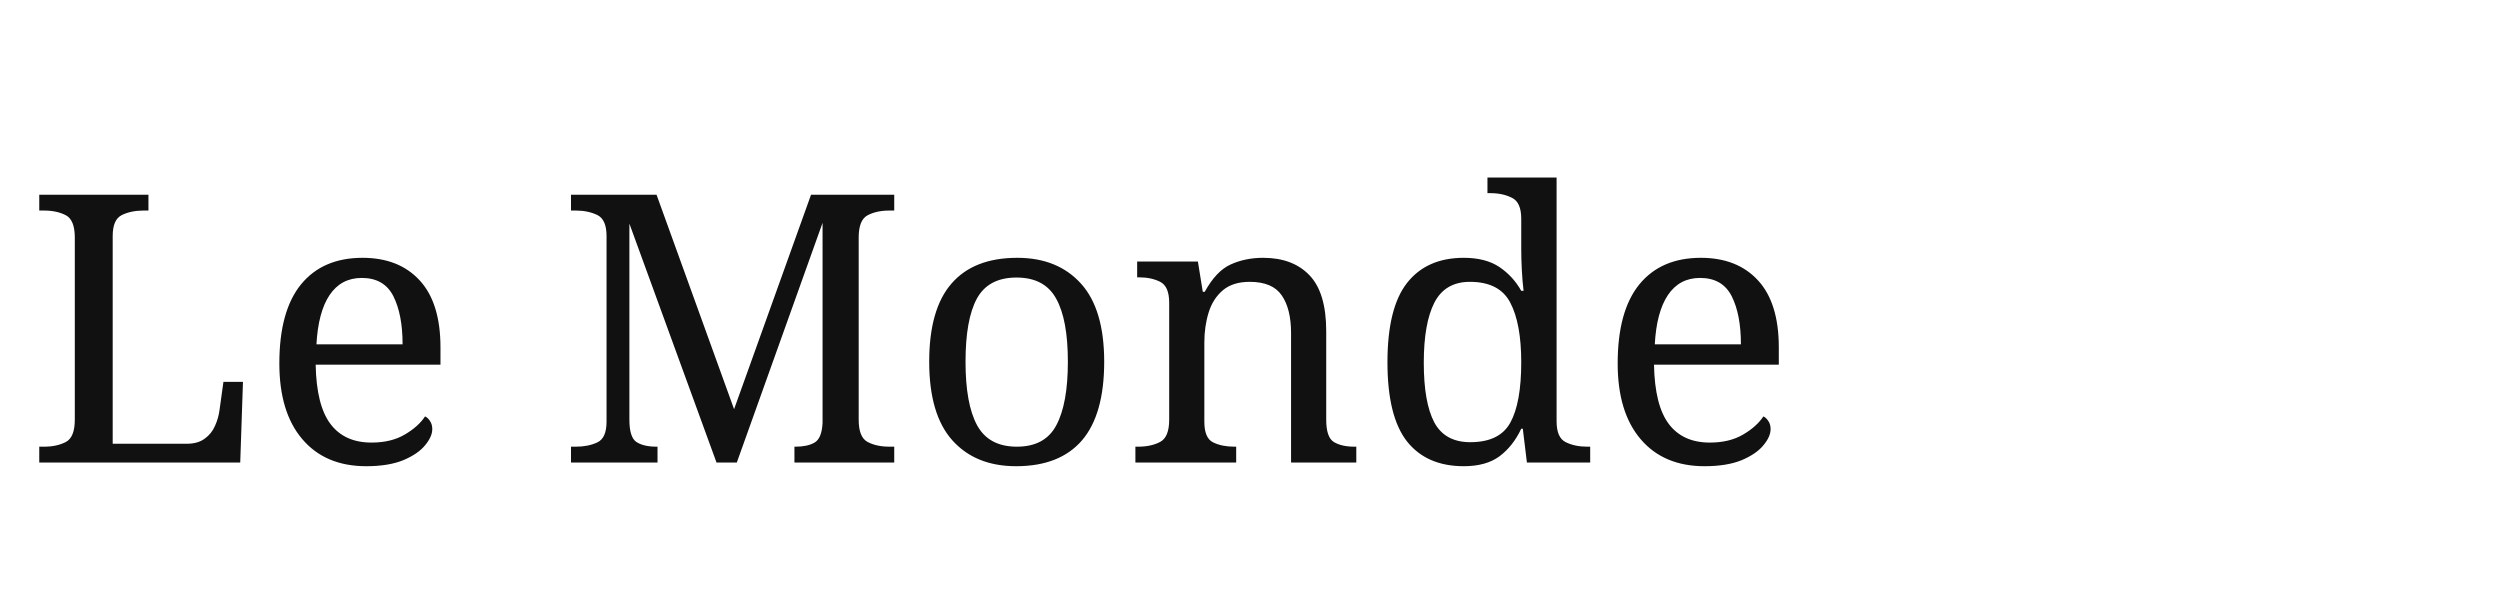
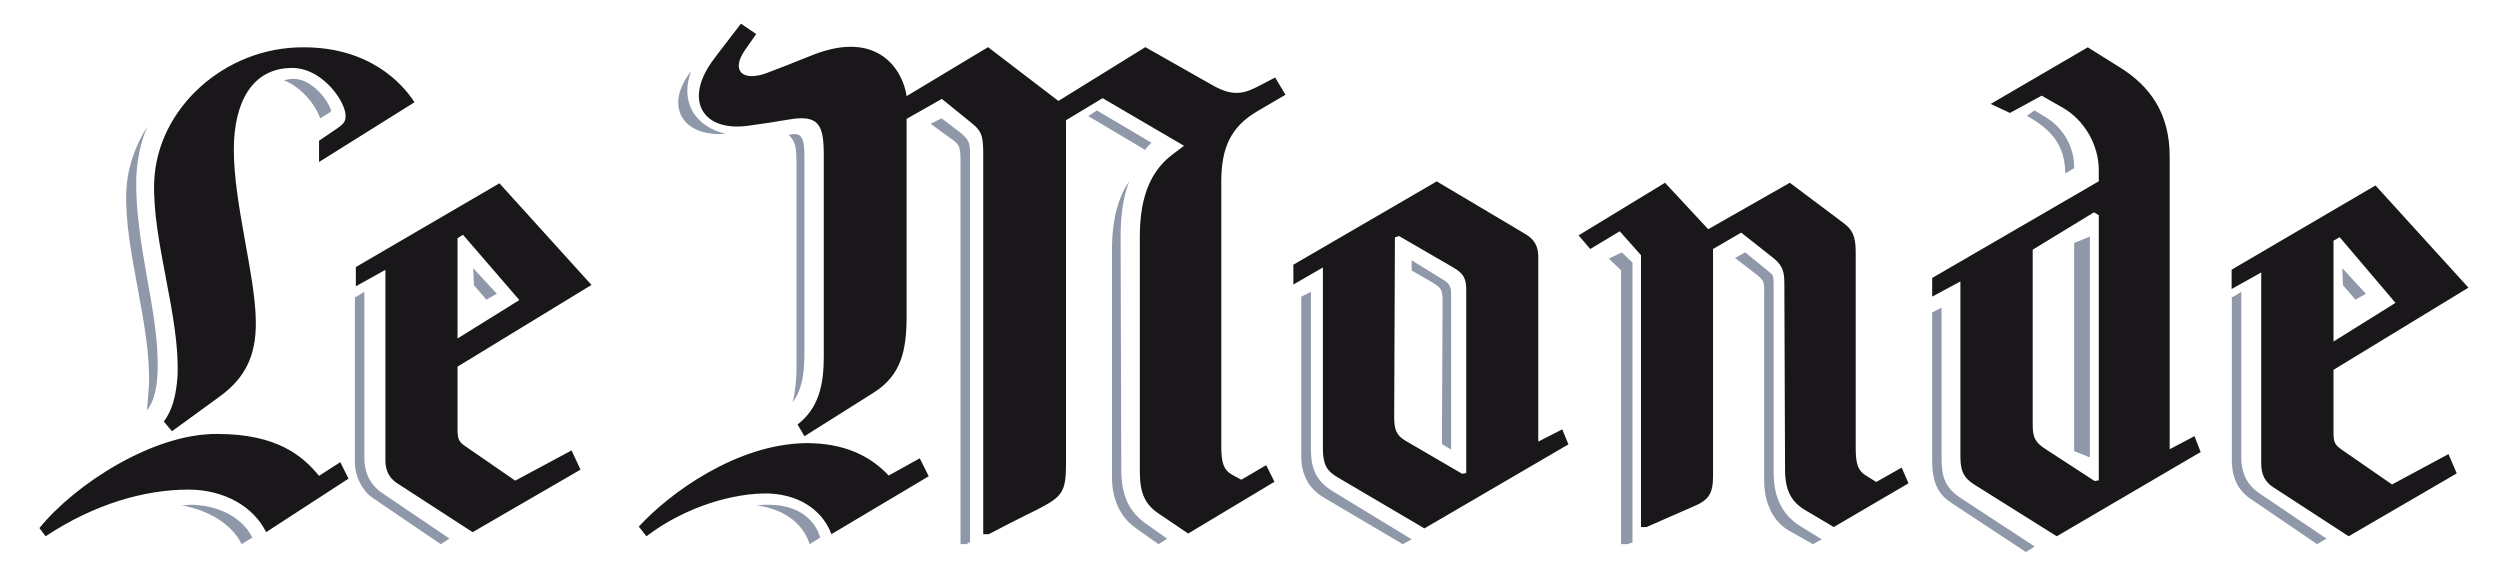
- <svg xmlns="http://www.w3.org/2000/svg" viewBox="0 0 200 48" fill="none">
-   <text x="2" y="37" font-family="'Old English Text MT', 'Lucida Blackletter', 'Cloister Black', 'MedievalSharp', serif" font-size="30" fill="#111111">Le Monde</text>
+ <svg xmlns="http://www.w3.org/2000/svg" width="317" height="73" viewBox="0 0 317 73">
+   <g fill="none" fill-rule="evenodd">
+     <path d="M42 14.105C41.737 12.86 39.614 10 37.235 10c-.533 0-.884.09-1.235.183 2.293.893 4.057 3.205 4.59 4.817l1.321-.803v-.092H42zm15 54.191l-8.571-5.803c-1.031-.698-2.23-2.017-2.23-4.478V37l-.858.53-.341.176v20.921c0 1.76.94 3.605 2.223 4.484L55.886 69 57 68.296zm-37.024-21.08c.168-3.565-.586-7.914-1.346-12.09-.76-4.26-1.439-8.61-1.353-12.431.086-2.346.508-4.607 1.435-6.695-1.602 2.52-2.612 5.388-2.699 8.433-.252 7.392 3.206 17.04 2.866 24.524A115.83 115.83 0 0 1 18.63 52l.166-.176c.677-.958 1.098-2.433 1.18-4.608M32 68.17C30.714 65.58 27.632 64 24.03 64c-.346.08-.689.08-1.03.08 3.516.587 6.514 2.502 7.631 4.92L32 68.169zm31-30.92L60 34l.091 2.165L61.674 38zM145.192 19L138 14.723l1.08-.723 6.92 4.093c-.27.271-.54.542-.808.907m1.71 50l-2.952-2.082c-1.94-1.385-2.95-3.725-2.95-6.323V31.661c0-3.985.845-6.758 2.191-8.661-.758 1.903-1.096 4.243-1.096 6.93l.083 29.623c0 3.206.93 5.286 3.123 6.845l2.699 1.91-1.097.692zM123 68.736s-.278.175-.462.264h-.74V20.634c0-2.339-.185-2.339-1.666-3.382L118 15.692l1.393-.692c1.11.864 2.778 2.08 2.778 2.168.648.605.829.95.829 2.338v49.315-.085zM87.647 9c-.738 1.93-.646 3.774.278 5.285.836 1.34 2.313 2.264 4.075 2.685-5.461.417-7.863-3.523-4.353-7.97m12.855 42c.355-1.379.5-2.93.5-4.565V21.38c0-3.012-.145-3.353-1.002-4.3h.145c1.212-.26 1.855 0 1.855 2.579v25.141c0 2.928-.426 4.822-1.498 6.201m2.148 18c-.715-2.366-2.876-4.367-6.65-4.914C96.543 64 97.08 64 97.622 64c4.668.086 6.018 2.996 6.289 3.907l.089.27-1.35.823zM231 68.386l-2.575-1.573c-2.323-1.404-3.527-3.586-3.527-6.911V36.199c0-1.398-.083-1.31-.603-1.749 0 0-1.804-1.488-3.008-2.45l-1.287.705 2.49 1.92c1.378 1.047 1.207 1.135 1.207 3.236v23.001c0 3.149 1.288 5.335 3.092 6.39L229.883 69l1.117-.614zm-24 .434V33.306L205.656 32l-1.656.787 1.55 1.482V69h.835c.204-.09.514-.18.514-.18H207zm-28-.435l-9.998-6.087c-2.002-1.233-2.78-2.73-2.78-5.376V37l-.87.441-.352.175v20.276c0 2.381 1.042 4.14 2.871 5.203L177.866 69l1.134-.615zM184 57V37.245c0-1.04-.33-1.39-1.084-1.82L179 33v1.3l2.25 1.297c1.666.952 1.666 1.127 1.666 2.95l-.08 17.76L184 57zm79-35.678v-.255c0-2.384-1.378-4.85-3.492-6.13-.81-.512-1.536-.937-1.536-.937l-.972.683.564.336c2.756 1.623 4.305 3.664 4.305 6.981l1.131-.678zm32 46.974l-8.594-5.803c-1.018-.698-2.212-2.017-2.212-4.478V37l-.852.53-.342.176V58.36c0 2.288.855 3.872 2.298 4.84l8.508 5.8 1.194-.704zm-37 .997l-9.18-6.007c-2.202-1.408-2.63-2.736-2.63-5.302V39l-.681.356-.509.262v18.81c0 3.008.936 4.333 2.379 5.302l9.513 6.27 1.108-.707zm42-32.044L297 34l.089 2.165L298.674 38zM265 58V30l-2 .798v26.404z" fill="#8F98A9" />
+     <path d="M44.192 60.691L43.15 58.6l-2.696 1.738c-2.001-2.441-5.227-5.313-12.89-5.313C19.462 54.939 9.529 61.38 5 66.955L5.785 68c6.181-4.095 12.544-5.918 18.119-5.918 4.53 0 8.274 2.176 9.84 5.396l10.448-6.787zm8.368-47.727C50.99 10.526 46.81 6 38.534 6 28.607 5.915 19.9 13.663 19.55 23.069c-.264 7.489 3.309 17.154 2.958 24.643-.171 2.527-.698 4.355-1.739 5.745l1.041 1.223 6.1-4.44c2.964-2.185 4.617-4.881 4.529-9.58-.087-5.836-2.789-14.805-2.789-21.682 0-5.924 2.267-10.365 7.406-10.365 3.485 0 6.272 3.57 6.705 5.573.178.955 0 1.392-.87 2.001l-2.437 1.66v2.696l12.107-7.58zM75 36.13L63.328 23.242 45.12 33.863v2.438l3.747-2.086v24.122c0 1.39.524 2.262 1.393 2.874l9.67 6.267 13.678-7.927-1.133-2.438-7.144 3.832-6.444-4.443c-.785-.518-.872-1.042-.872-2.175V46.49L75 36.13zm-9.147 1.916l-7.838 4.875V30.206l.697-.433 7.141 8.273zm39.567 29.69c-.876-2.454-3.411-4.988-7.964-5.162-4.292-.088-10.418 1.577-15.49 5.426L81 66.773c3.678-4.025 12.255-10.495 21.266-10.586 4.73 0 8.054 1.577 10.417 4.113l3.941-2.188 1.138 2.277-12.342 7.347zm53.997-53.625c-3.419 2.01-4.557 4.726-4.557 8.925v33.499c0 2.105.266 3.062 1.402 3.678l1.139.615 3.15-1.844 1.052 2.106-10.942 6.562-3.76-2.541c-1.669-1.136-2.371-2.537-2.371-5.25V29.945c0-5.596 1.756-8.575 4.206-10.408l1.401-1.05-10.327-6.039-4.639 2.797v43.566c0 3.674-.525 4.2-3.768 5.86 0 0-2.531 1.227-6.026 3.064h-.703V19.45c0-2.36-.266-2.889-1.579-3.937l-3.672-2.973-4.465 2.534v25.022c0 4.37-.7 7.52-4.2 9.705l-8.75 5.512-.88-1.485c2.716-2.103 3.327-5.08 3.327-8.577V19.71c0-3.762-.52-5.248-4.463-4.548-1.486.26-3.762.611-5.162.786-5.778.789-8.23-3.324-4.29-8.484 0 0 .964-1.313 3.413-4.465l1.93 1.316-1.405 2.011c-1.836 2.629-.349 4.028 2.63 2.974 1.398-.526 4.11-1.572 6.035-2.364 8.311-3.233 11.377 2.103 11.815 5.252l10.329-6.21 8.92 6.82 11.025-6.82 8.492 4.813c2.886 1.657 4.287.958 6.301-.093l1.664-.873L163 12.014l-3.583 2.097zm39.462 42.235l-.784-1.905-3.043 1.556v-23.47c0-1.207-.432-2.163-1.65-2.86L182.18 23 164 33.565v2.514l3.744-2.165v22.951c0 2.076.516 2.859 1.827 3.637L180.615 67l18.264-10.654zM242 61.283l-.869-1.993-3.221 1.823-1.125-.696c-1.218-.693-1.481-1.563-1.481-3.64V31.922c0-1.994-.434-2.856-1.655-3.724l-6.698-5.025-10.35 5.893-5.477-5.893-10.96 6.672 1.48 1.728 3.738-2.246 2.696 3.029V66.83h.696c4.35-1.913 5.741-2.516 5.741-2.516 2.087-.868 2.698-1.56 2.698-3.982v-28.76l3.569-2.076 4.174 3.293c1.127.95 1.3 1.73 1.3 3.2l.088 23.562c0 2.595.784 4.069 2.52 5.109l3.657 2.17L242 61.283zm-56.082-1.297l-.519.087-7.136-4.16c-1.213-.693-1.48-1.472-1.48-3.034l.092-22.777.518-.175 6.874 3.987c1.388.78 1.651 1.473 1.651 2.943v23.129zm80.207.922l-.524.088-6.199-4.034c-1.218-.785-1.655-1.4-1.655-2.971V31.66l7.766-4.735.612.352v33.63zm12.918-3.591l-.783-2.015-3.145 1.66V19.837c0-5.429-2.442-8.929-6.457-11.383L264.731 6l-12.312 7.179 2.444 1.141 4.02-2.188 2.613 1.487c2.795 1.577 4.629 4.733 4.629 7.97v1.398L245 35.246v2.367l3.578-1.927V57.93c0 1.922.523 2.714 1.745 3.501L260.798 68l18.245-10.683zM313 36.475l-11.787-12.96-18.243 10.68v2.452l3.753-2.098v24.258c0 1.398.524 2.275 1.396 2.89L297.811 68l13.702-7.972-1.043-2.451-7.16 3.854-6.461-4.47c-.875-.61-.96-1.047-.96-2.185v-7.882L313 36.475zm-9.253 1.927l-7.857 4.903V30.518l.787-.436 7.07 8.32z" fill="#1A171B" />
+   </g>
</svg>
